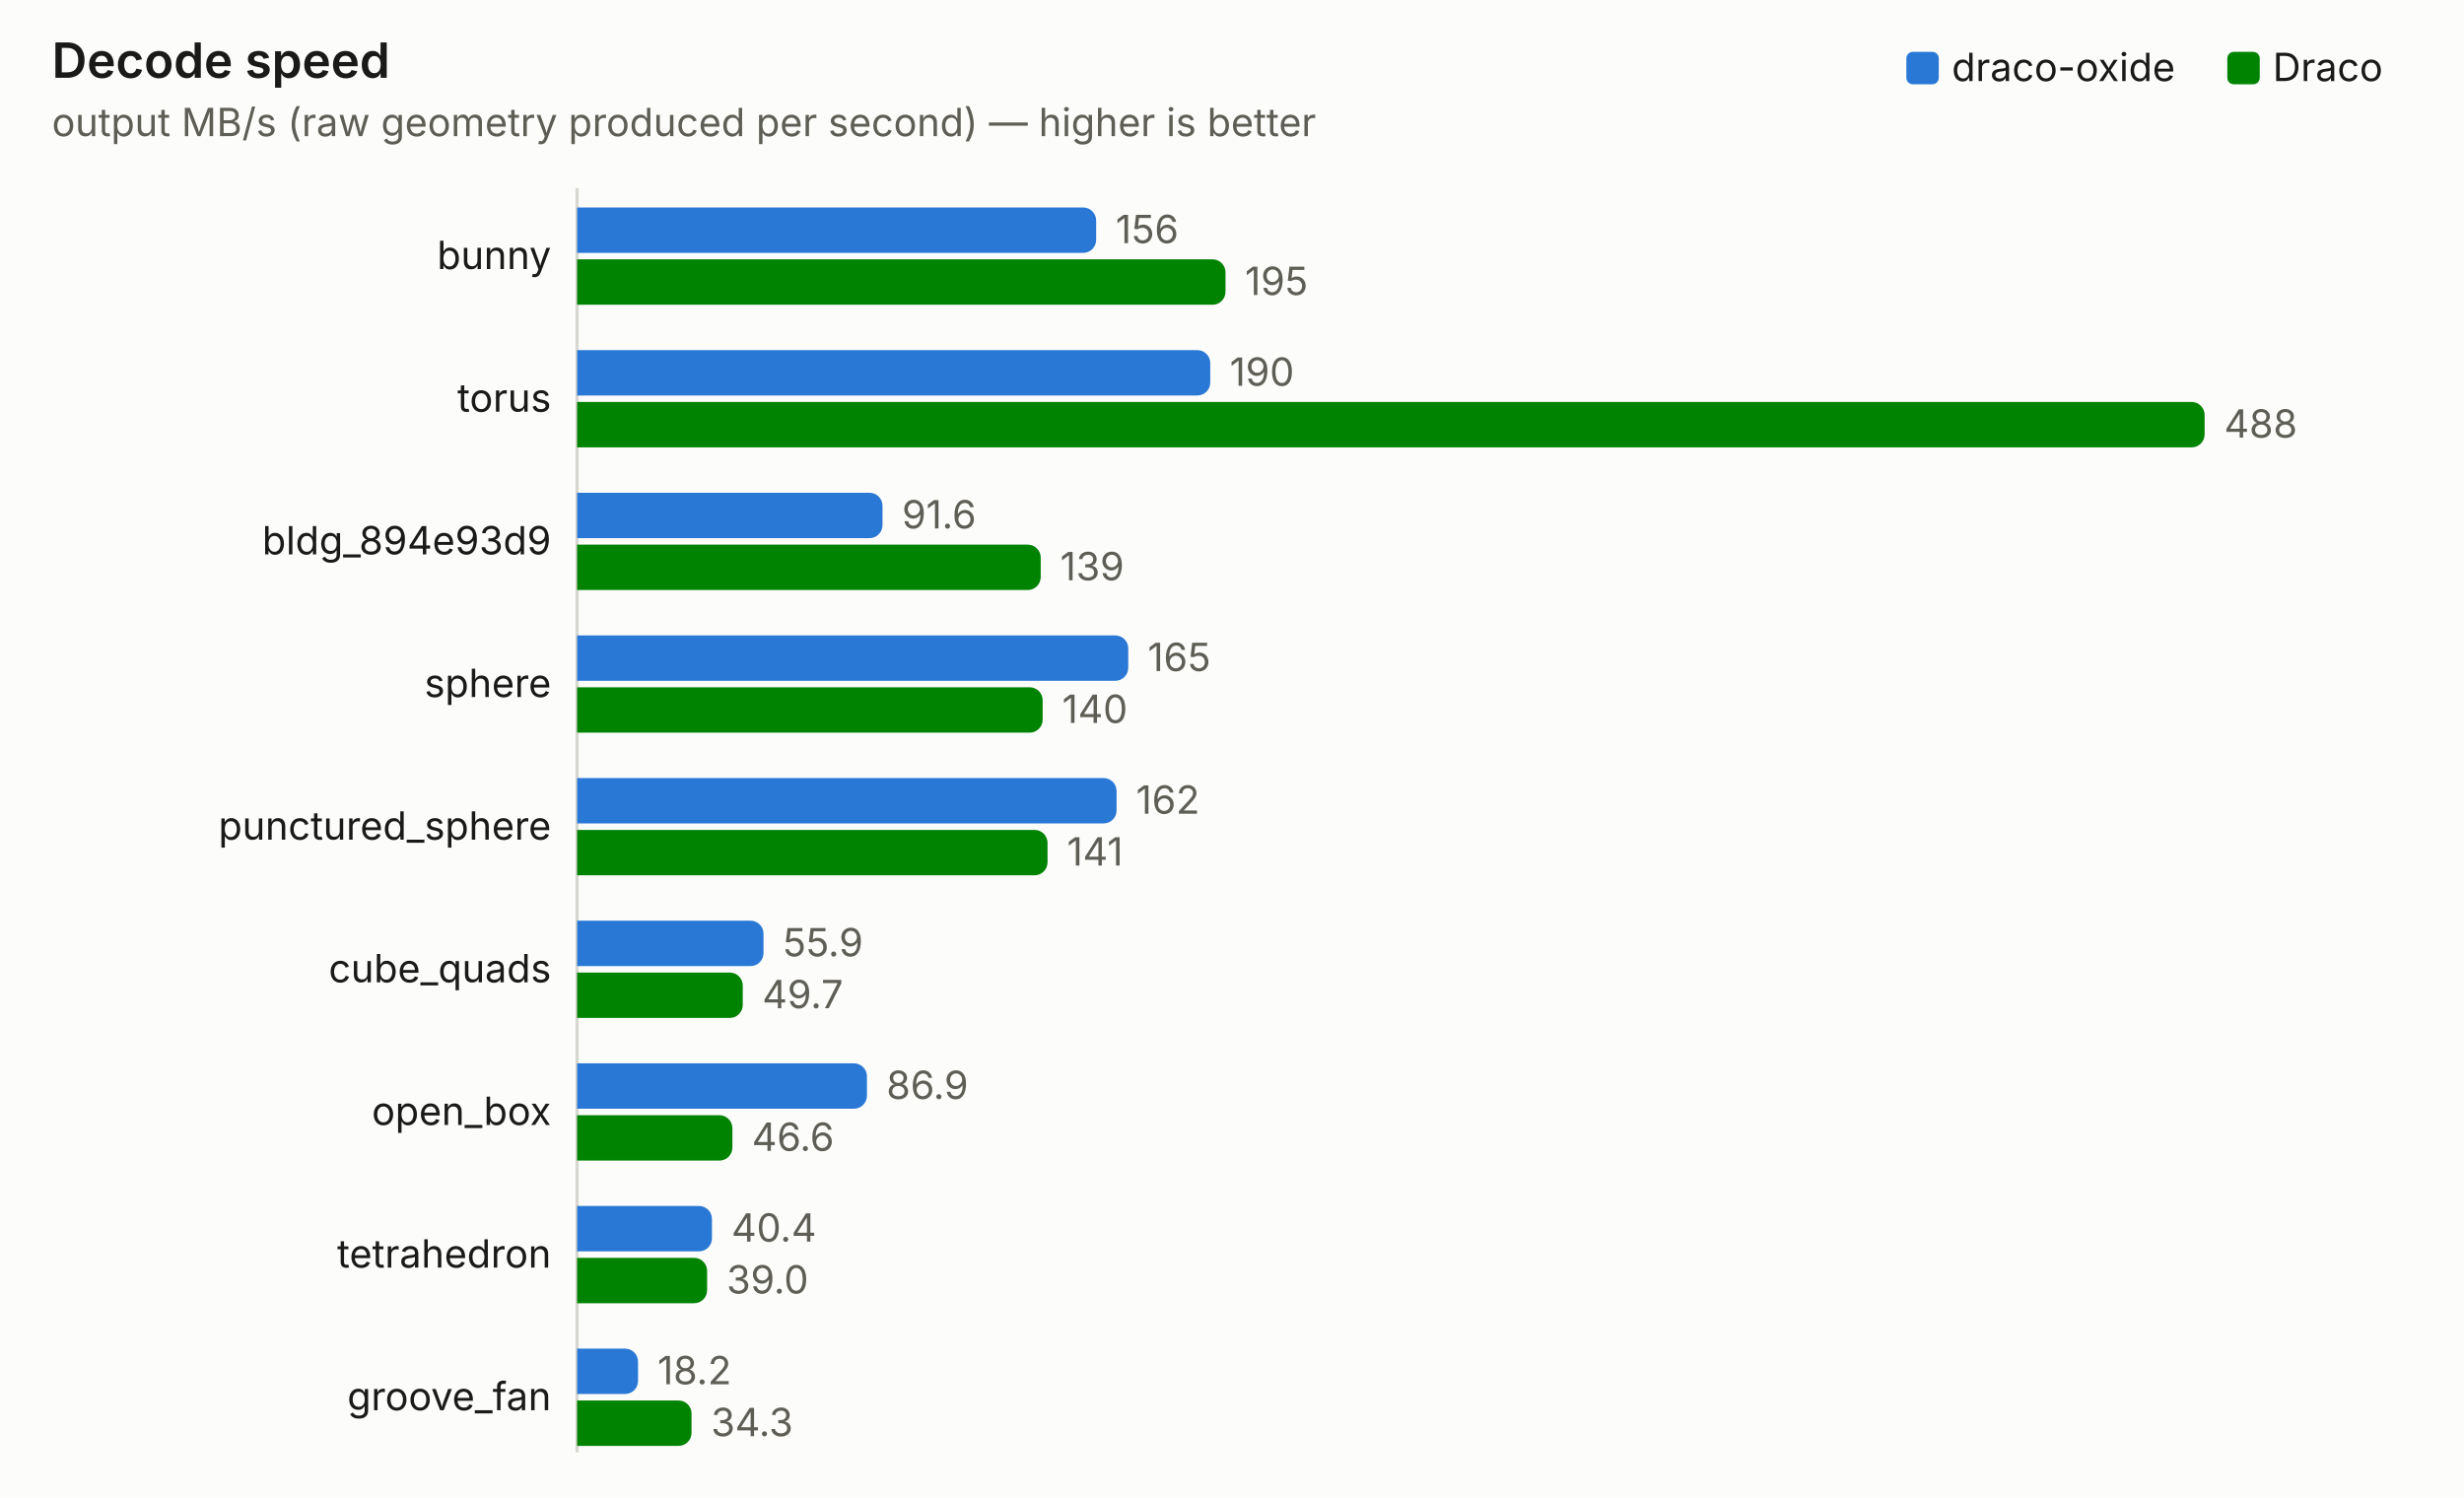
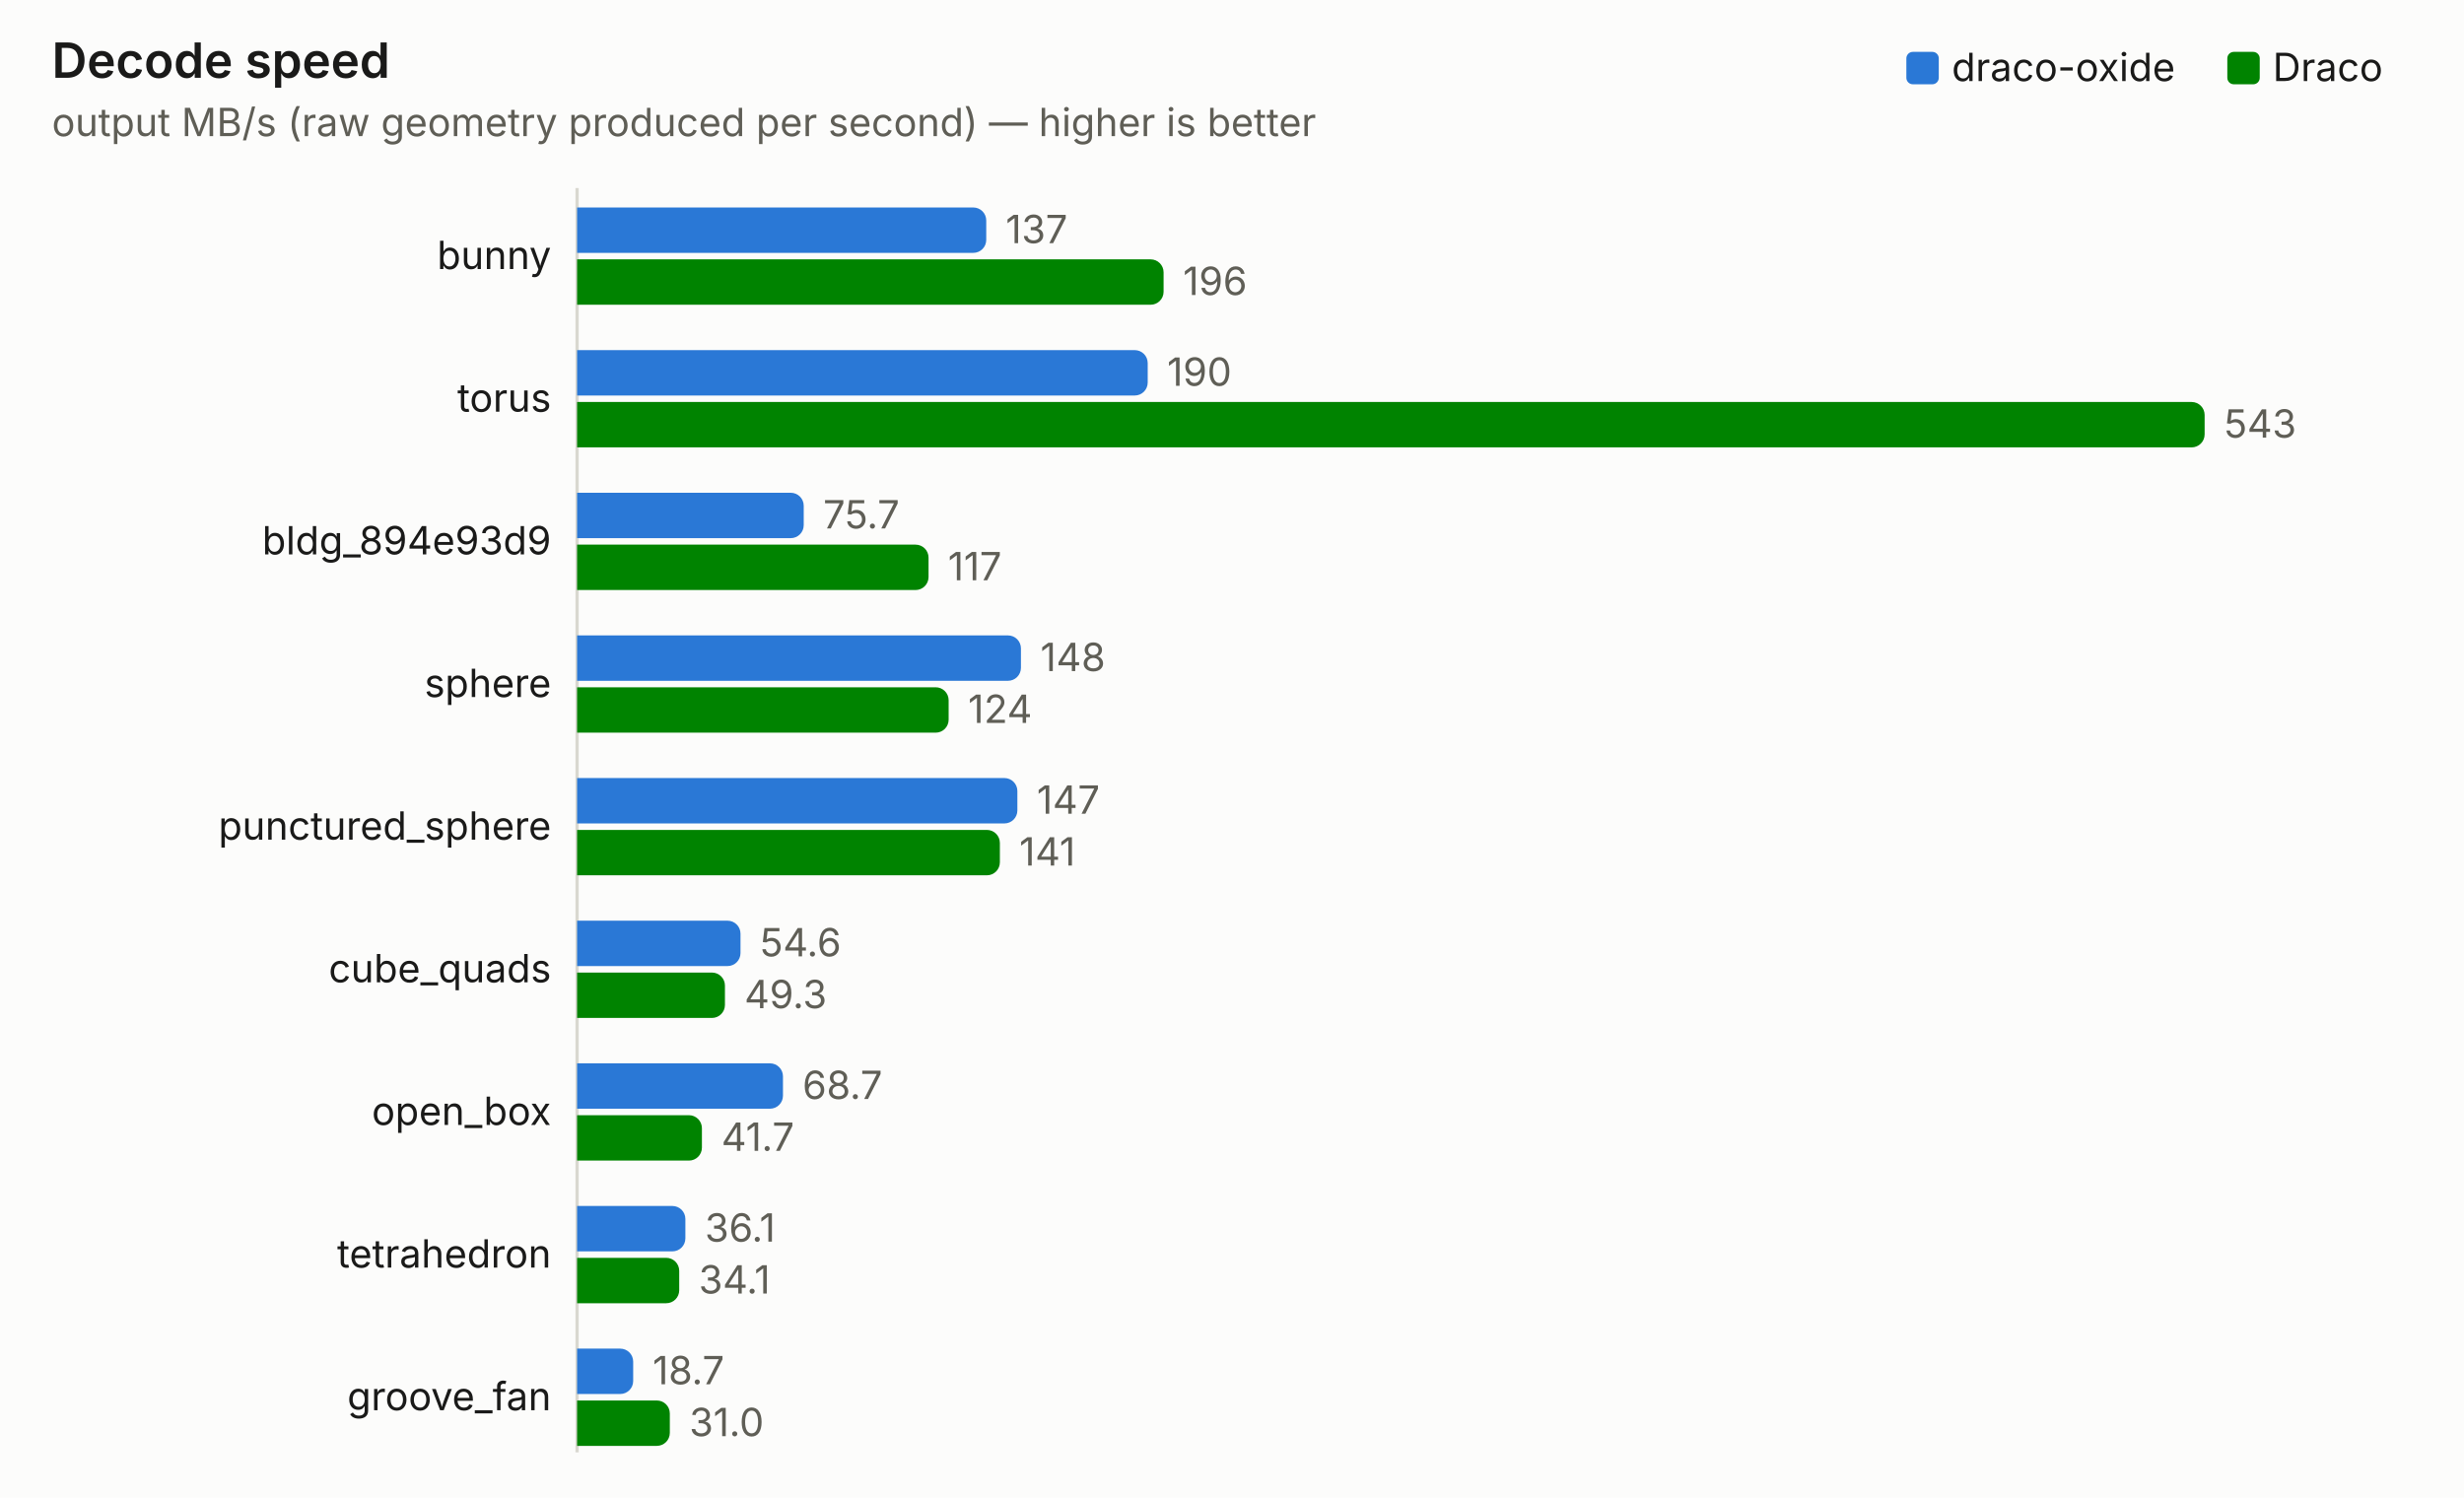
<svg xmlns="http://www.w3.org/2000/svg" width="760" height="462" viewBox="0 0 760 462" font-family="system-ui, -apple-system, 'Segoe UI', sans-serif" font-size="12">
  <rect width="760" height="462" fill="#fcfcfb" />
  <text x="16" y="24" font-size="15" font-weight="600" fill="#1a1a19">Decode speed</text>
  <text x="16" y="42" fill="#5f5e56">output MB/s (raw geometry produced per second) — higher is better</text>
  <rect x="588.0" y="16" width="10" height="10" rx="2" fill="#2a78d6" />
  <text x="602.0" y="25" fill="#1a1a19">draco-oxide</text>
  <rect x="687.0" y="16" width="10" height="10" rx="2" fill="#008300" />
  <text x="701.0" y="25" fill="#1a1a19">Draco</text>
  <line x1="178" y1="58.0" x2="178" y2="448.0" stroke="#d9d8d0" stroke-width="1" />
  <text x="170.0" y="83.0" text-anchor="end" fill="#1a1a19">bunny</text>
-   <path d="M178.0 64.0 h156.1 a4.0 4.0 0 0 1 4.0 4.0 v6.0 a4.0 4.0 0 0 1 -4.0 4.0 h-156.1 Z" fill="#2a78d6" />
-   <text x="344.1" y="75.0" fill="#5f5e56">156</text>
-   <path d="M178.0 80.0 h196.0 a4.0 4.0 0 0 1 4.0 4.0 v6.0 a4.0 4.0 0 0 1 -4.0 4.0 h-196.0 Z" fill="#008300" />
-   <text x="384.0" y="91.0" fill="#5f5e56">195</text>
+   <path d="M178.0 64.0 h122.2 a4.0 4.0 0 0 1 4.0 4.0 v6.0 a4.0 4.0 0 0 1 -4.0 4.0 h-122.2 Z" fill="#2a78d6" />
+   <text x="310.2" y="75.0" fill="#5f5e56">137</text>
+   <path d="M178.0 80.0 h176.9 a4.0 4.0 0 0 1 4.0 4.0 v6.0 a4.0 4.0 0 0 1 -4.0 4.0 h-176.9 Z" fill="#008300" />
+   <text x="364.9" y="91.0" fill="#5f5e56">196</text>
  <text x="170.0" y="127.0" text-anchor="end" fill="#1a1a19">torus</text>
-   <path d="M178.0 108.0 h191.3 a4.0 4.0 0 0 1 4.0 4.0 v6.0 a4.0 4.0 0 0 1 -4.0 4.0 h-191.3 Z" fill="#2a78d6" />
-   <text x="379.3" y="119.0" fill="#5f5e56">190</text>
+   <path d="M178.0 108.0 h172.0 a4.0 4.0 0 0 1 4.0 4.0 v6.0 a4.0 4.0 0 0 1 -4.0 4.0 h-172.0 Z" fill="#2a78d6" />
+   <text x="360.0" y="119.0" fill="#5f5e56">190</text>
  <path d="M178.0 124.0 h498.0 a4.0 4.0 0 0 1 4.0 4.0 v6.0 a4.0 4.0 0 0 1 -4.0 4.0 h-498.0 Z" fill="#008300" />
-   <text x="686.0" y="135.0" fill="#5f5e56">488</text>
+   <text x="686.0" y="135.0" fill="#5f5e56">543</text>
  <text x="170.0" y="171.0" text-anchor="end" fill="#1a1a19">bldg_894e93d9</text>
-   <path d="M178.0 152.0 h90.2 a4.0 4.0 0 0 1 4.0 4.0 v6.0 a4.0 4.0 0 0 1 -4.0 4.0 h-90.2 Z" fill="#2a78d6" />
-   <text x="278.2" y="163.0" fill="#5f5e56">91.6</text>
-   <path d="M178.0 168.0 h139.0 a4.0 4.0 0 0 1 4.0 4.0 v6.0 a4.0 4.0 0 0 1 -4.0 4.0 h-139.0 Z" fill="#008300" />
-   <text x="327.0" y="179.0" fill="#5f5e56">139</text>
+   <path d="M178.0 152.0 h65.9 a4.0 4.0 0 0 1 4.0 4.0 v6.0 a4.0 4.0 0 0 1 -4.0 4.0 h-65.9 Z" fill="#2a78d6" />
+   <text x="253.9" y="163.0" fill="#5f5e56">75.7</text>
+   <path d="M178.0 168.0 h104.4 a4.0 4.0 0 0 1 4.0 4.0 v6.0 a4.0 4.0 0 0 1 -4.0 4.0 h-104.4 Z" fill="#008300" />
+   <text x="292.4" y="179.0" fill="#5f5e56">117</text>
  <text x="170.0" y="215.0" text-anchor="end" fill="#1a1a19">sphere</text>
-   <path d="M178.0 196.0 h166.0 a4.0 4.0 0 0 1 4.0 4.0 v6.0 a4.0 4.0 0 0 1 -4.0 4.0 h-166.0 Z" fill="#2a78d6" />
-   <text x="354.0" y="207.0" fill="#5f5e56">165</text>
-   <path d="M178.0 212.0 h139.6 a4.0 4.0 0 0 1 4.0 4.0 v6.0 a4.0 4.0 0 0 1 -4.0 4.0 h-139.6 Z" fill="#008300" />
-   <text x="327.6" y="223.0" fill="#5f5e56">140</text>
+   <path d="M178.0 196.0 h132.9 a4.0 4.0 0 0 1 4.0 4.0 v6.0 a4.0 4.0 0 0 1 -4.0 4.0 h-132.9 Z" fill="#2a78d6" />
+   <text x="320.9" y="207.0" fill="#5f5e56">148</text>
+   <path d="M178.0 212.0 h110.6 a4.0 4.0 0 0 1 4.0 4.0 v6.0 a4.0 4.0 0 0 1 -4.0 4.0 h-110.6 Z" fill="#008300" />
+   <text x="298.6" y="223.0" fill="#5f5e56">124</text>
  <text x="170.0" y="259.0" text-anchor="end" fill="#1a1a19">punctured_sphere</text>
-   <path d="M178.0 240.0 h162.4 a4.0 4.0 0 0 1 4.0 4.0 v6.0 a4.0 4.0 0 0 1 -4.0 4.0 h-162.4 Z" fill="#2a78d6" />
-   <text x="350.4" y="251.0" fill="#5f5e56">162</text>
-   <path d="M178.0 256.0 h141.1 a4.0 4.0 0 0 1 4.0 4.0 v6.0 a4.0 4.0 0 0 1 -4.0 4.0 h-141.1 Z" fill="#008300" />
-   <text x="329.1" y="267.0" fill="#5f5e56">141</text>
+   <path d="M178.0 240.0 h131.8 a4.0 4.0 0 0 1 4.0 4.0 v6.0 a4.0 4.0 0 0 1 -4.0 4.0 h-131.8 Z" fill="#2a78d6" />
+   <text x="319.8" y="251.0" fill="#5f5e56">147</text>
+   <path d="M178.0 256.0 h126.4 a4.0 4.0 0 0 1 4.0 4.0 v6.0 a4.0 4.0 0 0 1 -4.0 4.0 h-126.4 Z" fill="#008300" />
+   <text x="314.4" y="267.0" fill="#5f5e56">141</text>
  <text x="170.0" y="303.0" text-anchor="end" fill="#1a1a19">cube_quads</text>
-   <path d="M178.0 284.0 h53.5 a4.0 4.0 0 0 1 4.0 4.0 v6.0 a4.0 4.0 0 0 1 -4.0 4.0 h-53.5 Z" fill="#2a78d6" />
-   <text x="241.5" y="295.0" fill="#5f5e56">55.9</text>
-   <path d="M178.0 300.0 h47.1 a4.0 4.0 0 0 1 4.0 4.0 v6.0 a4.0 4.0 0 0 1 -4.0 4.0 h-47.1 Z" fill="#008300" />
-   <text x="235.1" y="311.0" fill="#5f5e56">49.7</text>
+   <path d="M178.0 284.0 h46.4 a4.0 4.0 0 0 1 4.0 4.0 v6.0 a4.0 4.0 0 0 1 -4.0 4.0 h-46.4 Z" fill="#2a78d6" />
+   <text x="234.4" y="295.0" fill="#5f5e56">54.6</text>
+   <path d="M178.0 300.0 h41.6 a4.0 4.0 0 0 1 4.0 4.0 v6.0 a4.0 4.0 0 0 1 -4.0 4.0 h-41.6 Z" fill="#008300" />
+   <text x="229.6" y="311.0" fill="#5f5e56">49.3</text>
  <text x="170.0" y="347.0" text-anchor="end" fill="#1a1a19">open_box</text>
-   <path d="M178.0 328.0 h85.4 a4.0 4.0 0 0 1 4.0 4.0 v6.0 a4.0 4.0 0 0 1 -4.0 4.0 h-85.4 Z" fill="#2a78d6" />
-   <text x="273.4" y="339.0" fill="#5f5e56">86.9</text>
-   <path d="M178.0 344.0 h43.9 a4.0 4.0 0 0 1 4.0 4.0 v6.0 a4.0 4.0 0 0 1 -4.0 4.0 h-43.9 Z" fill="#008300" />
-   <text x="231.9" y="355.0" fill="#5f5e56">46.6</text>
+   <path d="M178.0 328.0 h59.5 a4.0 4.0 0 0 1 4.0 4.0 v6.0 a4.0 4.0 0 0 1 -4.0 4.0 h-59.5 Z" fill="#2a78d6" />
+   <text x="247.5" y="339.0" fill="#5f5e56">68.7</text>
+   <path d="M178.0 344.0 h34.5 a4.0 4.0 0 0 1 4.0 4.0 v6.0 a4.0 4.0 0 0 1 -4.0 4.0 h-34.5 Z" fill="#008300" />
+   <text x="222.5" y="355.0" fill="#5f5e56">41.7</text>
  <text x="170.0" y="391.0" text-anchor="end" fill="#1a1a19">tetrahedron</text>
-   <path d="M178.0 372.0 h37.6 a4.0 4.0 0 0 1 4.0 4.0 v6.0 a4.0 4.0 0 0 1 -4.0 4.0 h-37.6 Z" fill="#2a78d6" />
-   <text x="225.6" y="383.0" fill="#5f5e56">40.4</text>
-   <path d="M178.0 388.0 h36.1 a4.0 4.0 0 0 1 4.0 4.0 v6.0 a4.0 4.0 0 0 1 -4.0 4.0 h-36.1 Z" fill="#008300" />
-   <text x="224.1" y="399.0" fill="#5f5e56">39.0</text>
+   <path d="M178.0 372.0 h29.4 a4.0 4.0 0 0 1 4.0 4.0 v6.0 a4.0 4.0 0 0 1 -4.0 4.0 h-29.4 Z" fill="#2a78d6" />
+   <text x="217.4" y="383.0" fill="#5f5e56">36.1</text>
+   <path d="M178.0 388.0 h27.5 a4.0 4.0 0 0 1 4.0 4.0 v6.0 a4.0 4.0 0 0 1 -4.0 4.0 h-27.5 Z" fill="#008300" />
+   <text x="215.5" y="399.0" fill="#5f5e56">34.1</text>
  <text x="170.0" y="435.0" text-anchor="end" fill="#1a1a19">groove_fan</text>
-   <path d="M178.0 416.0 h14.8 a4.0 4.0 0 0 1 4.0 4.0 v6.0 a4.0 4.0 0 0 1 -4.0 4.0 h-14.8 Z" fill="#2a78d6" />
-   <text x="202.8" y="427.0" fill="#5f5e56">18.2</text>
-   <path d="M178.0 432.0 h31.3 a4.0 4.0 0 0 1 4.0 4.0 v6.0 a4.0 4.0 0 0 1 -4.0 4.0 h-31.3 Z" fill="#008300" />
-   <text x="219.3" y="443.0" fill="#5f5e56">34.3</text>
+   <path d="M178.0 416.0 h13.3 a4.0 4.0 0 0 1 4.0 4.0 v6.0 a4.0 4.0 0 0 1 -4.0 4.0 h-13.3 Z" fill="#2a78d6" />
+   <text x="201.3" y="427.0" fill="#5f5e56">18.7</text>
+   <path d="M178.0 432.0 h24.6 a4.0 4.0 0 0 1 4.0 4.0 v6.0 a4.0 4.0 0 0 1 -4.0 4.0 h-24.6 Z" fill="#008300" />
+   <text x="212.6" y="443.0" fill="#5f5e56">31.0</text>
</svg>
